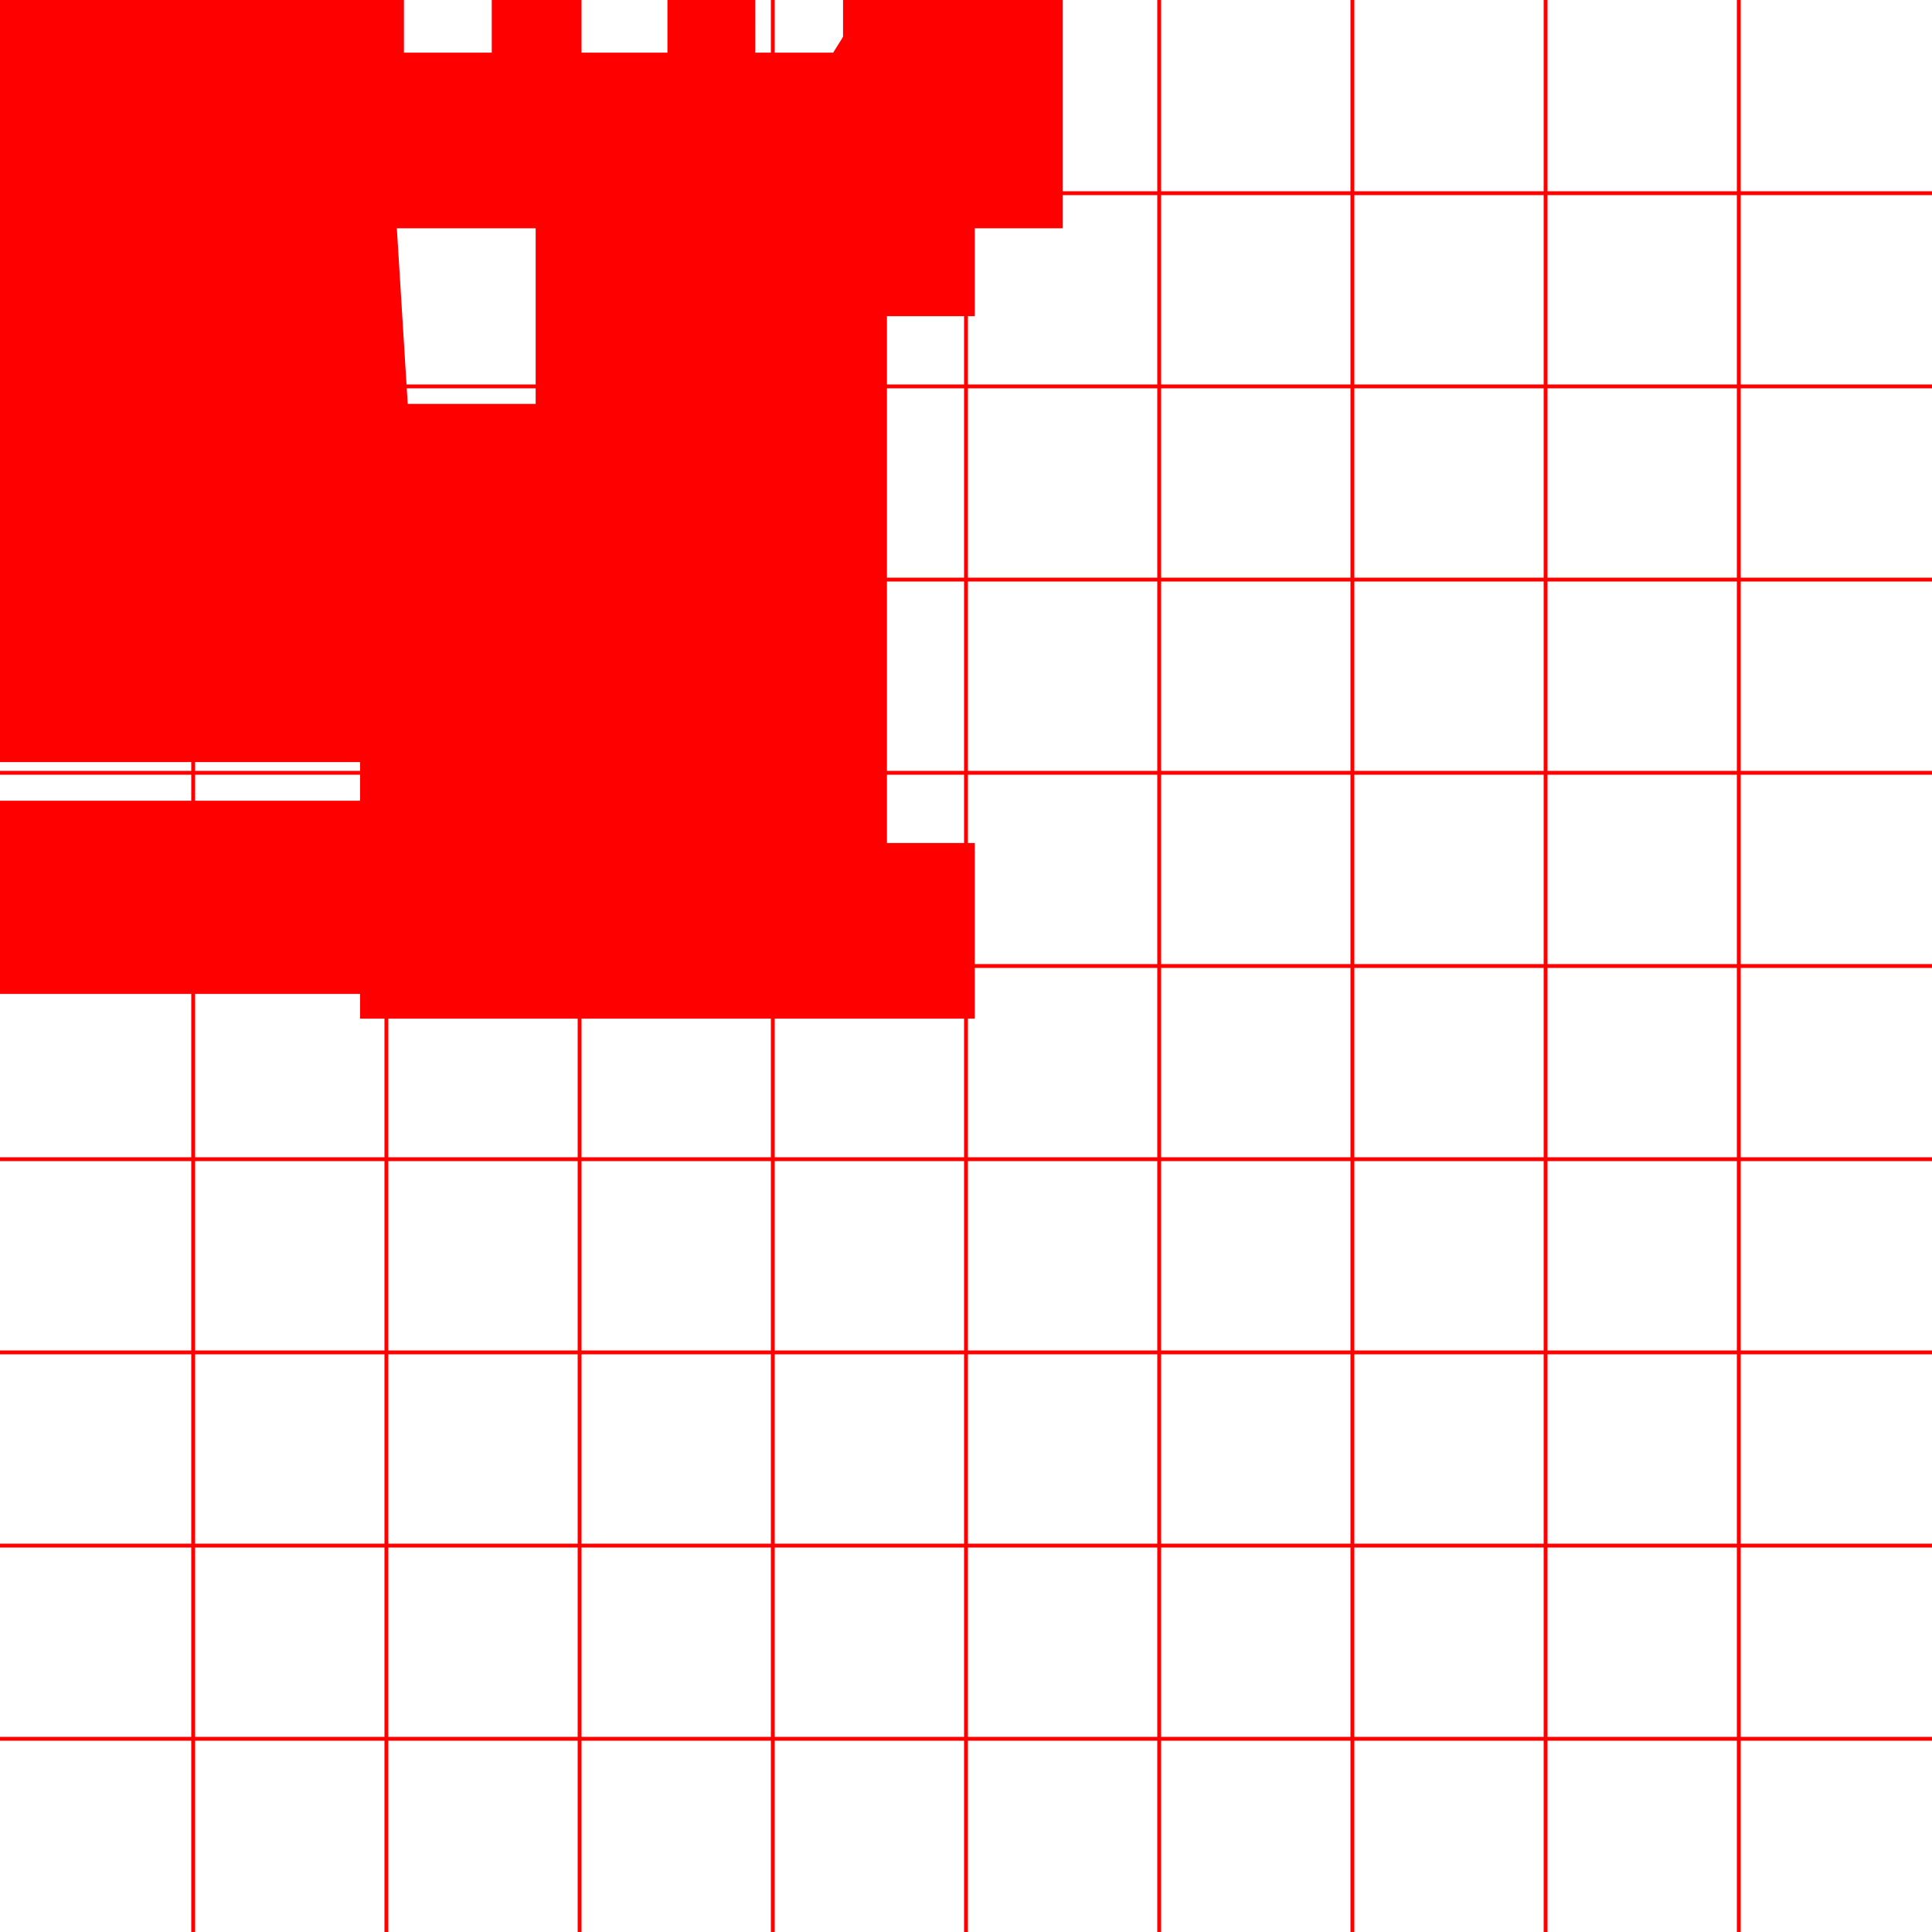
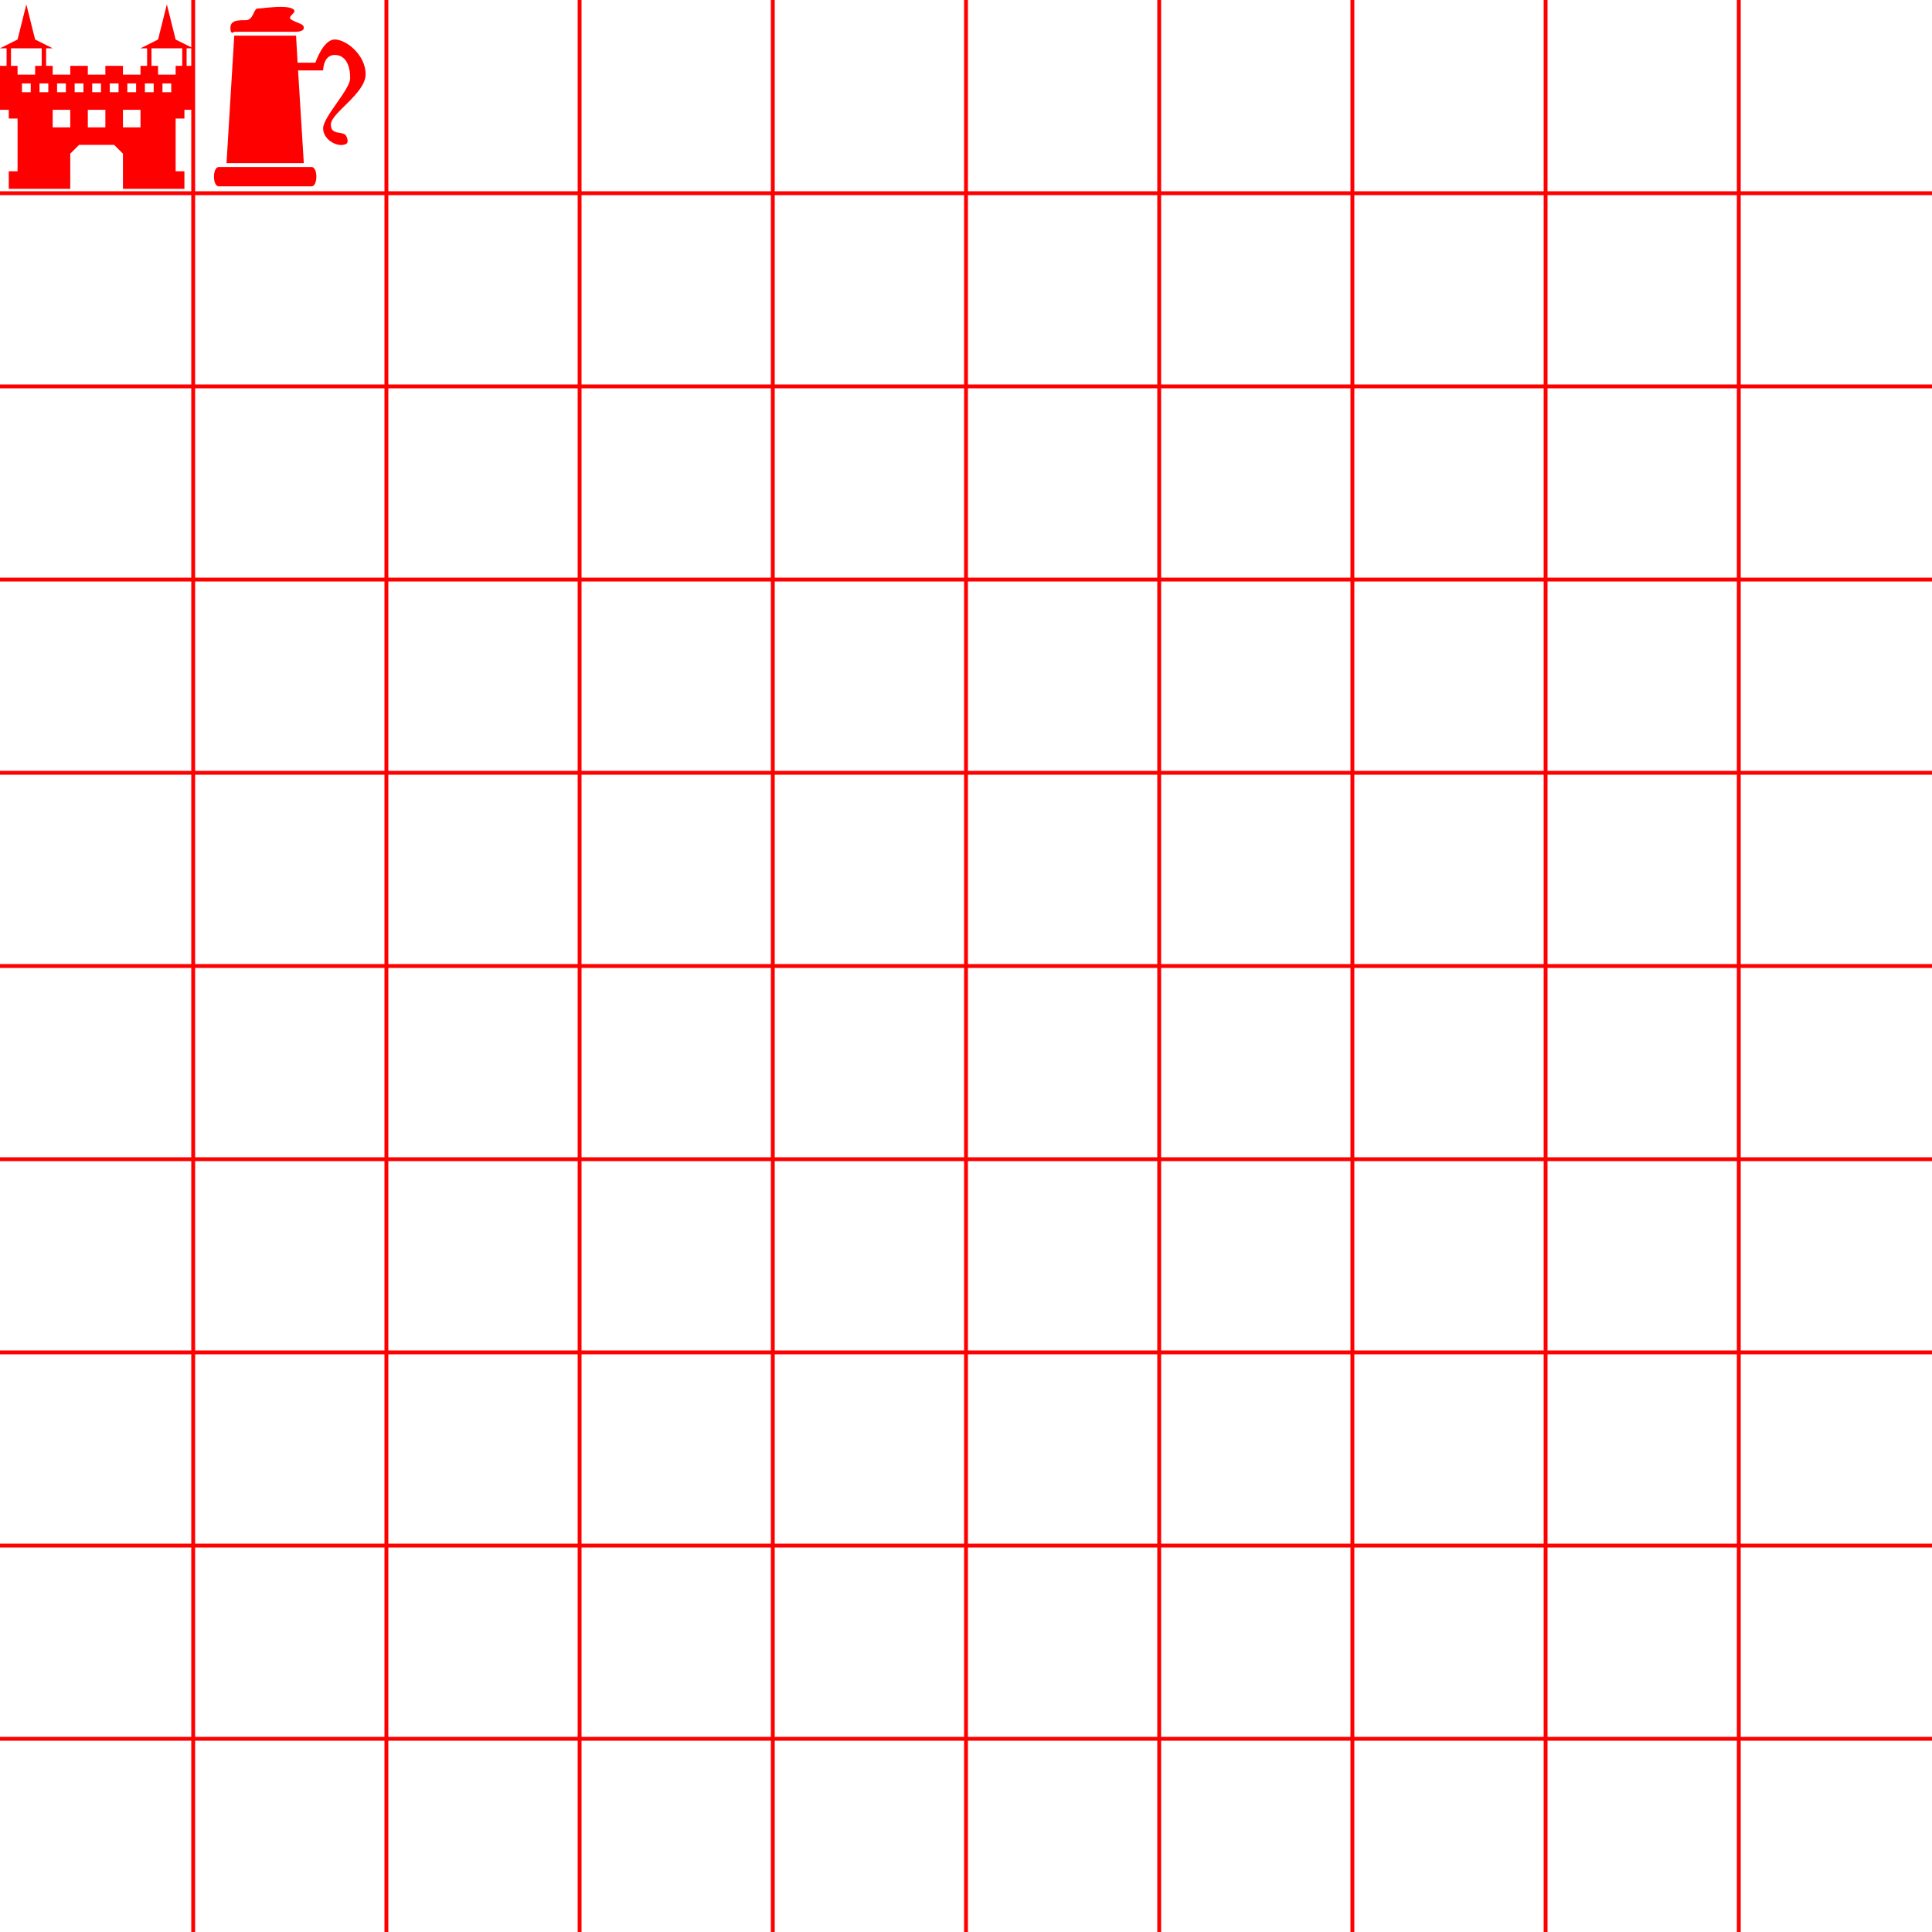
<svg xmlns="http://www.w3.org/2000/svg" viewBox="0 0 500 500">
  <defs>
    <marker id="dot" viewBox="0 0 10 10" refX="5" refY="5" markerWidth="4" markerHeight="4">
      <circle cx="5" cy="5" r="4" fill="green" stroke="yellow" stroke-width="1" />
    </marker>
    <symbol id="city" viewBox="0 0 50 50" width="50" height="50" overflow="visible">
      <g transform="translate(-25,-25)">
        <path d="M 6.818,1.136 4.546,10.228 5.7503093e-4,12.5 H 1.705 v 4.545 H 5.7503093e-4 V 28.408 H 2.273 v 2.274 H 4.546 V 44.317 H 2.273 v 4.546 h 15.909 v -9.091 l 2.273,-2.273 h 9.091 l 2.273,2.273 V 48.863 H 47.727 V 44.317 H 45.454 V 30.682 H 47.727 V 28.408 H 50 V 17.045 H 48.295 V 12.5 H 50 l -4.546,-2.273 -2.273,-9.091 -2.273,9.091 -4.545,2.273 h 1.704 v 4.545 h -1.704 v 2.273 h -4.545 v -2.273 h -4.546 v 2.273 h -4.545 v -2.273 h -4.545 v 2.273 H 13.637 V 17.045 H 11.932 V 12.5 H 13.637 L 9.091,10.228 Z M 2.842,12.5 h 7.954 v 4.545 H 9.091 v 2.273 H 4.546 V 17.045 H 2.842 Z m 36.363,0 h 7.954 v 4.545 h -1.705 v 2.273 H 40.909 V 17.045 H 39.205 Z M 5.683,21.59 h 2.273 v 2.273 H 5.683 Z m 4.545,0 h 2.273 v 2.273 h -2.273 z m 4.545,0 h 2.273 v 2.273 h -2.273 z m 4.546,0 h 2.273 v 2.273 H 19.319 Z m 4.545,0 h 2.273 v 2.273 h -2.273 z m 4.545,0 h 2.273 v 2.273 h -2.273 z m 4.545,0 h 2.273 v 2.273 h -2.273 z m 4.545,0 h 2.274 v 2.273 h -2.274 z m 4.546,0 h 2.273 v 2.273 H 42.046 Z M 13.637,28.408 h 4.545 v 4.546 H 13.637 Z m 9.09,0 h 4.545 v 4.546 h -4.545 z m 9.091,0 h 4.545 v 4.546 h -4.545 z" />
      </g>
    </symbol>
    <symbol id="beer" viewBox="0 0 50 50" width="50" height="50" overflow="visible">
      <g transform="translate(-25,-25)">
        <path d="m 23.516,1.8 c -2.578,-0.141 -6.141,0.422 -6.891,0.422 -1,0 -1,3 -3,3 -2,0 -4,0 -4,2 0,2 1,1 1,1 h 16 c 0,0 2,0 2,-1 0,-1 -1,-1 -3,-2 -2,-1 2,-2 0,-3 -0.5,-0.25 -1.25,-0.375 -2.109,-0.422 z M 10.625,9.222 8.625,42.222 H 28.625 l -1.485,-24 h 6.484 c 0,0 0,-4 3,-4 3,0 4,3 4,6 0,3 -7,10 -7,13 0,3 3.881,5.134 6,4 0.588,-0.315 0.298,-1.404 0,-2 -0.745,-1.491 -4,0 -4,-3 0,-3 9,-8 9,-13 0,-5 -5,-9 -8,-9 -3,0 -5,6 -5,6 h -4.613 L 26.625,9.222 Z M 6.625,43.222 c -1.667,-5e-6 -1.667,5 0,5 10,2.9e-5 14,2.9e-5 24,0 1.667,-5e-6 1.667,-5 0,-5 -10,2.9e-5 -14,2.9e-5 -24,0 z" />
      </g>
    </symbol>
  </defs>
  <g id="grid">
    <line x1="50" y1="0" x2="50" y2="500" stroke="red" stroke-width="1" />
    <line x1="100" y1="0" x2="100" y2="500" stroke="red" stroke-width="1" />
    <line x1="150" y1="0" x2="150" y2="500" stroke="red" stroke-width="1" />
    <line x1="200" y1="0" x2="200" y2="500" stroke="red" stroke-width="1" />
    <line x1="250" y1="0" x2="250" y2="500" stroke="red" stroke-width="1" />
    <line x1="300" y1="0" x2="300" y2="500" stroke="red" stroke-width="1" />
    <line x1="350" y1="0" x2="350" y2="500" stroke="red" stroke-width="1" />
    <line x1="400" y1="0" x2="400" y2="500" stroke="red" stroke-width="1" />
    <line x1="450" y1="0" x2="450" y2="500" stroke="red" stroke-width="1" />
    <line y1="50" x1="0" y2="50" x2="500" stroke="red" stroke-width="1" />
    <line y1="100" x1="0" y2="100" x2="500" stroke="red" stroke-width="1" />
    <line y1="150" x1="0" y2="150" x2="500" stroke="red" stroke-width="1" />
    <line y1="200" x1="0" y2="200" x2="500" stroke="red" stroke-width="1" />
    <line y1="250" x1="0" y2="250" x2="500" stroke="red" stroke-width="1" />
    <line y1="300" x1="0" y2="300" x2="500" stroke="red" stroke-width="1" />
    <line y1="350" x1="0" y2="350" x2="500" stroke="red" stroke-width="1" />
    <line y1="400" x1="0" y2="400" x2="500" stroke="red" stroke-width="1" />
    <line y1="450" x1="0" y2="450" x2="500" stroke="red" stroke-width="1" />
  </g>
-   <use href="#city" x="25" y="25" fill="red" />
-   <use href="#beer" x="75" y="25" fill="red" />
+   <use href="#beer" x="75" y="25" fill="red" width="50" height="50" />
+   <use href="#city" x="25" y="25" fill="red" width="50" height="50" />
</svg>
